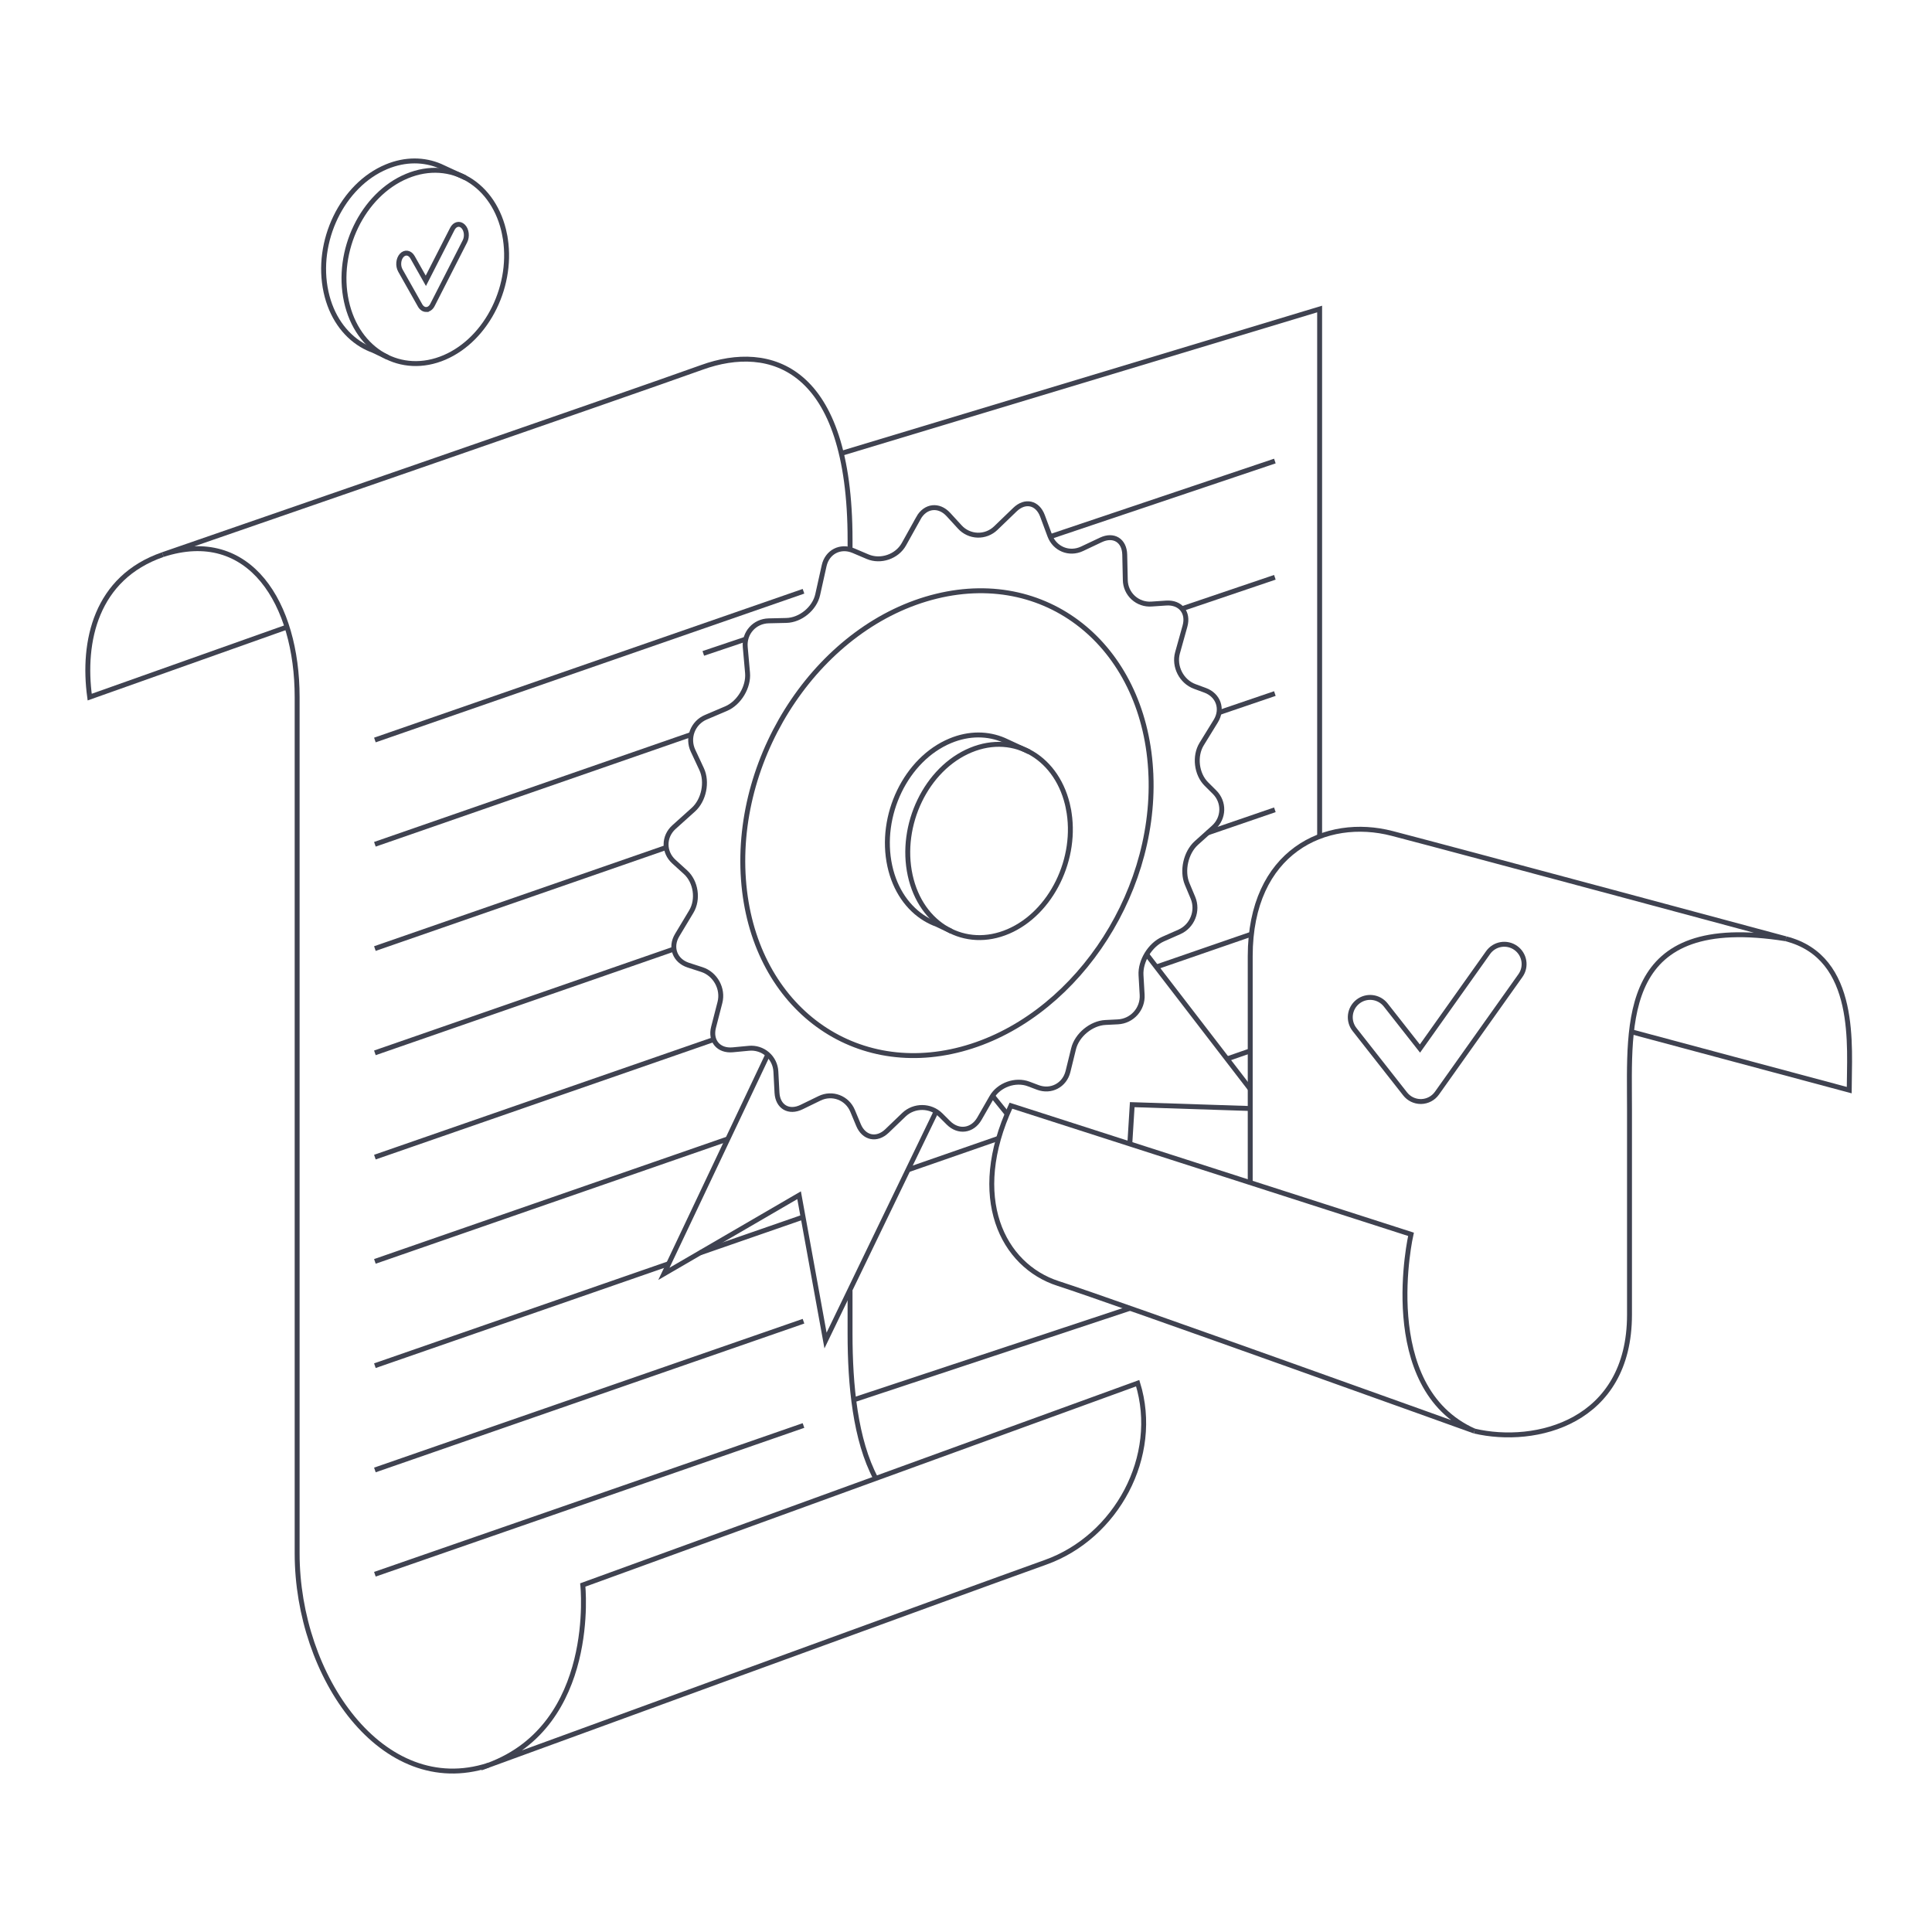
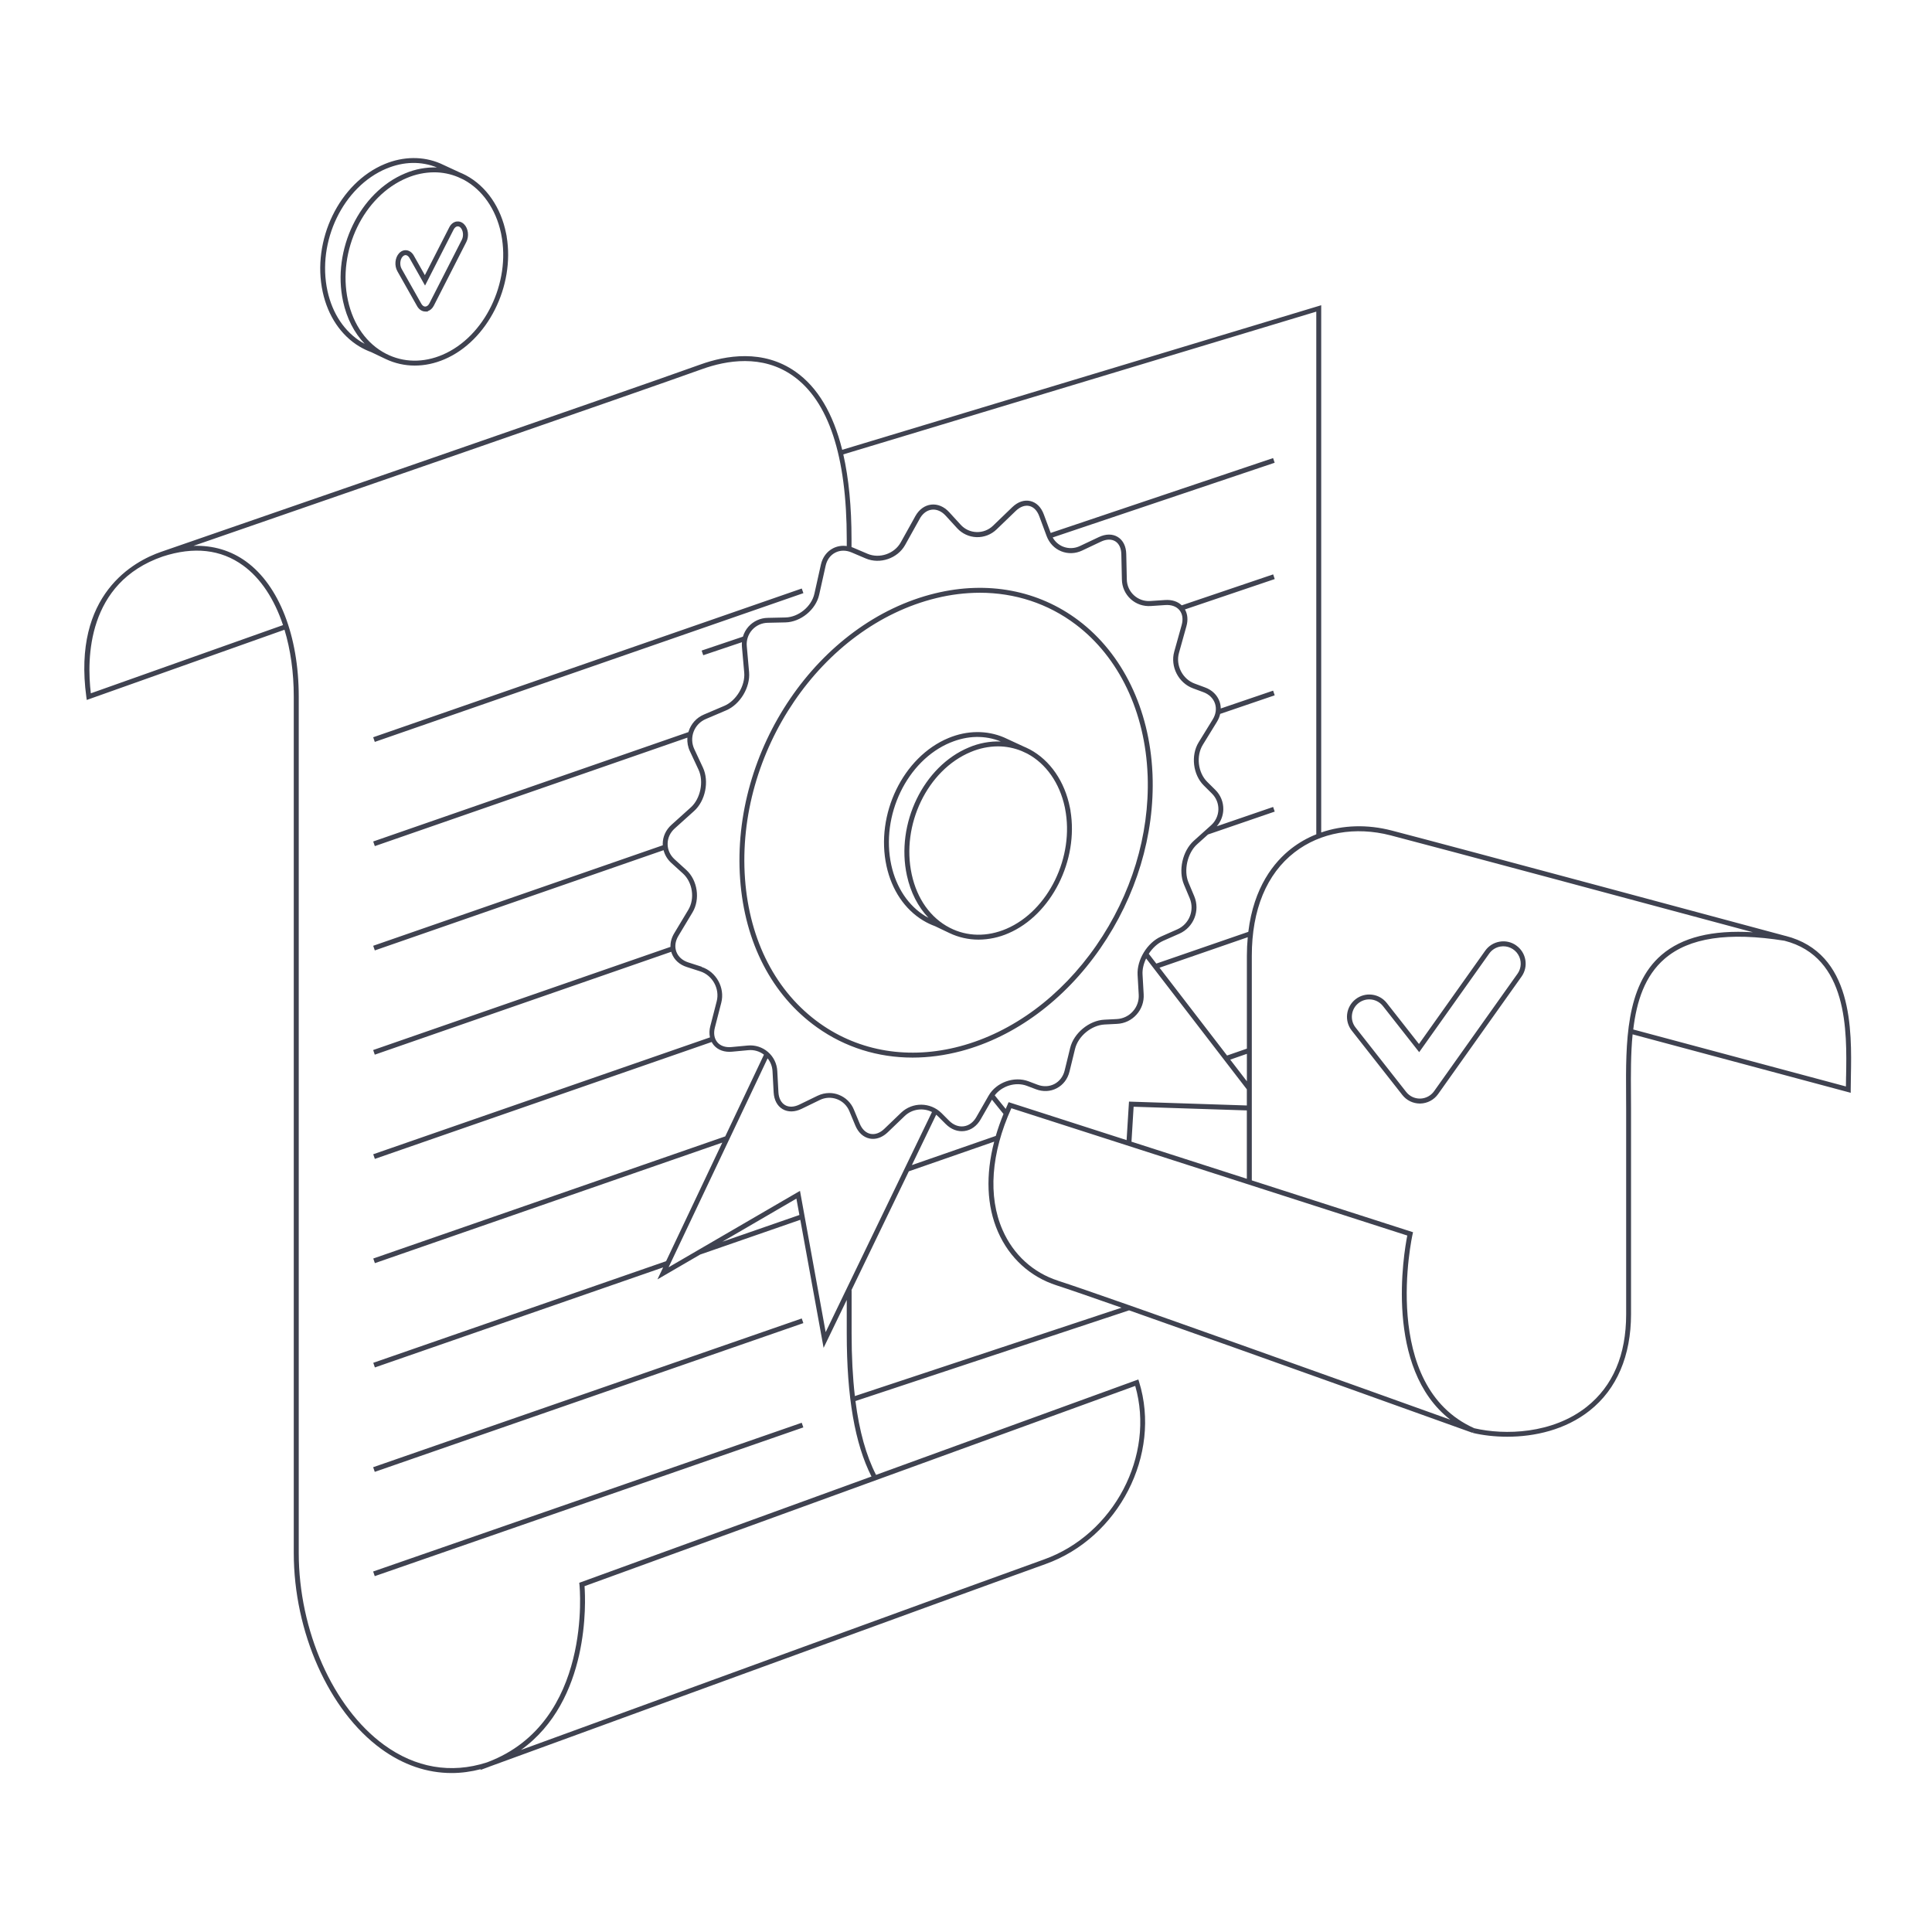
- <svg xmlns="http://www.w3.org/2000/svg" width="550" height="550" fill="none" viewBox="0 0 550 550">
-   <path stroke="#3F4250" stroke-miterlimit="10" stroke-width="1.4" d="m321.754 372.416-78.727 26.096m-3.524-269.442 136.169-41.1v150.334m-39.175-65.01 26.43-8.95m-15.903 38.514 15.903-5.419m-19.148 39.662 19.148-6.57m-33.928 44.814 27.148-9.376m-6.824 35.479 6.582-2.288m-97.423 33.861 25.769-8.957m224.14-56.812c20.698 5.262 18.04 30.965 18.04 43.084l-61.993-16.61" />
-   <path stroke="#3F4250" stroke-miterlimit="10" stroke-width="1.4" d="M419.723 407.392c17.41 4.078 44.162-2.423 44.162-33.121v-58.432c0-25.043-2.882-56.129 44.509-48.59 0 0-93.247-25.095-112.093-29.99-18.851-4.895-40.389 5.067-40.389 34.958v64.526M46.354 157.887c-19.107 6.596-22.979 24.761-20.823 40.564l56.18-19.947m160.282 188.922v12.334c0 14.517 1.492 30.188 7.315 41.122" />
-   <path stroke="#3F4250" stroke-miterlimit="10" stroke-width="1.4" d="M138.981 502.546c-30.158 9.695-54.391-25.311-54.391-60.317V198.447c0-26.561-13.464-48.642-38.236-40.564 0 0 134.094-46.314 153.483-53.313 19.386-7 42.159-.323 42.159 49.115v2.753" />
-   <path stroke="#3F4250" stroke-miterlimit="10" stroke-width="1.4" d="M138.981 502.546s138.582-50.622 158.686-57.801 32.67-30.159 26.21-50.982l-157.971 57.45s4.308 39.845-26.928 51.337zm-32.259-291.881 122.016-42.343M106.722 240.35l89.995-31.233m-89.995 60.922 82.881-28.765m-82.881 58.45 85.129-29.542m-85.129 59.228 96.474-33.481m-96.474 63.166 100.478-34.87m-7.931 32.439 29.469-10.226m-122.016 42.346 83.644-29.029m-83.644 58.714 122.016-42.346m-122.016 72.032 122.016-42.343m59.044-91.047 113.901 36.619s-9.962 43.622 18.04 56.008c0 0-102.589-36.89-118.477-42.005s-25.579-24.504-13.464-50.622Zm116.677-1.184a5.65 5.65 0 0 1-4.44-2.16l-14.414-18.341a5.644 5.644 0 0 1 .953-7.931 5.647 5.647 0 0 1 7.931.954l9.743 12.397 19.393-27.31a5.646 5.646 0 0 1 7.876-1.334 5.646 5.646 0 0 1 1.334 7.876l-23.771 33.473a5.65 5.65 0 0 1-4.469 2.376zM132.451 50.593l-6.464-2.989-.517-.238-.136-.062c-4.58-1.962-9.922-2.068-15.286.161C97.42 52.708 89.69 68.754 92.818 83.12c1.503 6.9 5.243 12.107 10.098 15.037l.051.03a19 19 0 0 0 3.267 1.557l4.129 1.969" />
-   <path stroke="#3F4250" stroke-miterlimit="10" stroke-width="1.4" d="M143.649 66.759c-2.827-14.311-15.253-21.839-27.801-16.628-12.628 5.243-20.357 21.288-17.23 35.654 3.095 14.194 15.621 21.256 27.944 15.961 12.247-5.261 19.877-20.845 17.083-34.987z" />
-   <path stroke="#3F4250" stroke-miterlimit="10" stroke-width="1.4" d="M121.315 88.11c-.674 0-1.312-.43-1.727-1.17l-5.61-9.933c-.751-1.327-.583-3.252.371-4.297.957-1.045 2.335-.814 3.087.517l3.791 6.714 7.546-14.788c.704-1.379 2.076-1.701 3.066-.722s1.221 2.889.52 4.264l-9.251 18.124c-.399.789-1.045 1.265-1.738 1.287h-.055zm140.148 59.363c1.965-3.523 5.8-3.971 8.525-.997l3.252 3.549a7.134 7.134 0 0 0 10.234.319l5.467-5.269c2.904-2.797 6.427-1.994 7.832 1.786l2.09 5.628c1.404 3.781 5.536 5.464 9.181 3.74l5.35-2.53c3.644-1.723 6.702.165 6.794 4.199l.161 7.227a6.96 6.96 0 0 0 7.48 6.834l4.166-.282c4.022-.271 6.427 2.68 5.342 6.567l-2.119 7.586c-1.086 3.883 1.122 8.203 4.906 9.596l2.944 1.085c3.784 1.394 5.152 5.346 3.036 8.778l-4.011 6.516c-2.116 3.436-1.507 8.573 1.356 11.414l2.296 2.281c2.86 2.845 2.746 7.377-.253 10.072l-4.906 4.408c-3 2.695-4.18 7.945-2.626 11.667l1.647 3.934c1.558 3.722-.191 8.096-3.88 9.721l-4.616 2.035c-3.692 1.628-6.523 6.251-6.288 10.277l.322 5.596c.231 4.026-2.874 7.487-6.904 7.689l-3.549.179c-4.03.202-8.111 3.572-9.072 7.491l-1.584 6.457c-.96 3.916-4.836 5.959-8.609 4.532l-2.592-.979c-3.773-1.422-8.503.275-10.509 3.773l-3.502 6.105c-2.005 3.498-5.984 4.03-8.836 1.181l-2.193-2.189c-2.856-2.849-7.572-2.893-10.479-.099l-4.807 4.616c-2.908 2.794-6.56 2.035-8.111-1.69l-1.683-4.041c-1.551-3.721-5.79-5.324-9.416-3.56l-5.126 2.493c-3.626 1.764-6.769-.088-6.981-4.114l-.316-5.991a7 7 0 0 0-7.685-6.637l-4.587.433c-4.015.378-6.479-2.508-5.474-6.413l1.822-7.073c1.005-3.905-1.313-8.118-5.148-9.361l-3.835-1.243c-3.836-1.243-5.277-5.089-3.201-8.547l4.029-6.71c2.076-3.458 1.335-8.507-1.65-11.22l-3.3-2.999c-2.984-2.714-2.973-7.139.026-9.834l5.511-4.958c2.999-2.695 4.059-7.894 2.354-11.55l-2.449-5.247a7.06 7.06 0 0 1 3.648-9.518l5.775-2.457c3.711-1.58 6.453-6.16 6.098-10.175l-.653-7.344c-.359-4.019 2.647-7.378 6.681-7.469l5.012-.114c4.033-.092 8.048-3.384 8.925-7.322l1.837-8.25c.876-3.938 4.631-5.867 8.341-4.29l4.041 1.716c3.711 1.576 8.356-.015 10.322-3.539l4.161-7.469z" />
-   <path stroke="#3F4250" stroke-miterlimit="10" stroke-width="1.4" d="m218.577 300.212-29.579 62.425 38.489-22.381 7.521 41.363 31.489-65.193m20.236.715-4.18-5.181m73.352 3.608-33.583-1.096-.689 11.176m4.788-53.966 29.484 38.324m-28.259-89.254c-1.364-35.758-28.549-58.946-61.032-51.026-32.857 8.012-57.599 44.477-54.967 80.663 2.574 35.428 30.492 56.705 62.081 48.279 31.243-8.334 55.256-42.892 53.922-77.916z" />
-   <path stroke="#3F4250" stroke-miterlimit="10" stroke-width="1.4" d="m292.945 214.009-6.465-2.989q-.258-.121-.517-.238l-.135-.062c-4.58-1.962-9.922-2.068-15.287.161-12.628 5.243-20.357 21.289-17.229 35.655 1.503 6.9 5.243 12.107 10.098 15.037l.051.029a19 19 0 0 0 3.267 1.558l4.129 1.969" />
-   <path stroke="#3F4250" stroke-miterlimit="10" stroke-width="1.4" d="M304.143 230.175c-2.827-14.311-15.254-21.839-27.801-16.628-12.628 5.243-20.357 21.288-17.23 35.654 3.095 14.194 15.62 21.256 27.944 15.961 12.247-5.261 19.877-20.845 17.083-34.987zM200.215 186.01l12.092-4.07m150.62-50.692-63.94 21.52" />
+ <svg xmlns="http://www.w3.org/2000/svg" width="240" height="240" fill="none" viewBox="0 0 240 240">
+   <g class="learning">
+     <path fill="#3F4250" fill-rule="evenodd" d="M44.663 43.049a8.4 8.4 0 0 0 1.453.694l1.802.86a8.4 8.4 0 0 0 3.6.81c1.244 0 2.487-.261 3.718-.789 5.34-2.295 8.736-9.072 7.702-15.242h.008l-.074-.367c-.641-3.246-2.457-5.882-4.987-7.235l-.035-.017q-.018-.008-.035-.018l-.07-.035q-.306-.157-.62-.283L54.7 20.305c-2.142-.916-4.595-.89-6.908.07-5.646 2.343-9.098 9.478-7.701 15.906.65 2.98 2.264 5.38 4.568 6.772l.005-.004ZM62.23 28.937l.039.196c1.187 6-2.077 12.694-7.274 14.928-2.392 1.03-4.892.986-7.043-.118-2.387-1.226-4.067-3.582-4.73-6.628-1.34-6.153 1.95-12.978 7.335-15.212a8.8 8.8 0 0 1 3.373-.698c1.026 0 2.03.2 2.972.593l.576.267q.059.031.117.056c2.313 1.24 3.998 3.644 4.635 6.616m-14.204-7.999c2.134-.886 4.294-.925 6.258-.135a9.3 9.3 0 0 0-3.963.737c-5.646 2.344-9.098 9.478-7.702 15.906.459 2.107 1.384 3.9 2.68 5.258l-.058-.03a6 6 0 0 1-.291-.158c-2.139-1.291-3.653-3.552-4.268-6.366-1.34-6.153 1.95-12.973 7.335-15.212zm173.786 95.328-.226-.061-.003-.001c-3.305-.889-40.873-11-48.687-13.029-3.05-.794-6.092-.689-8.771.236V37.917l-59.503 17.96c-1.125-4.524-3.058-7.78-5.799-9.704-4.014-2.819-8.653-2.038-11.838-.886-8.361 3.02-66.384 23.062-66.97 23.263-3.372 1.165-11.03 5.254-9.29 18.03l.053.371 24.563-8.723c.746 2.466 1.152 5.276 1.152 8.304V192.91c0 9.827 4.36 19.606 10.844 24.332 2.74 1.998 5.712 3.011 8.766 3.011 1.205 0 2.422-.166 3.644-.485l-.079.109.969-.357.063-.023.025-.01.037-.015.032-.014c3.452-1.261 60.633-22.145 69.085-25.165 9.098-3.251 14.422-13.61 11.625-22.625l-.096-.306-32.583 11.852c-1.227-2.391-2.077-5.428-2.557-9.172l33.992-11.267c15.133 5.319 42.323 15.094 42.672 15.22l.088-.218-.053.227c1.239.292 2.706.471 4.272.471 3.378 0 7.213-.842 10.246-3.251 3.356-2.662 5.127-6.798 5.127-11.974v-25.496q.002-.883-.008-1.785c-.018-2.522-.031-5.079.205-7.479l27.093 7.261v-.397c0-.498.009-1.052.022-1.645.109-5.725.288-15.312-8.12-17.451l.008.009Zm-58.298-77.524v64.9a12.7 12.7 0 0 0-3.076 1.75c-2.169 1.68-4.691 4.796-5.368 10.364l-11.428 3.944-.938-1.217c.462-.707 1.091-1.3 1.789-1.61l2.016-.89a3.58 3.58 0 0 0 1.85-4.639l-.72-1.715c-.624-1.492-.135-3.665 1.069-4.748l1.353-1.217 8.291-2.845-.201-.576-6.999 2.4c.506-.585.79-1.305.812-2.077a3.3 3.3 0 0 0-.995-2.448l-1.004-.995c-1.156-1.148-1.401-3.212-.545-4.604l1.749-2.845c.197-.318.332-.654.406-.99l6.773-2.309-.197-.58-6.506 2.217a2.6 2.6 0 0 0-.144-.851c-.284-.816-.925-1.445-1.811-1.768l-1.283-.475c-1.51-.554-2.387-2.27-1.95-3.818l.925-3.312c.218-.777.148-1.501-.184-2.082l11.154-3.774-.196-.58-11.355 3.844c-.506-.485-1.23-.716-2.068-.66l-1.82.123a2.72 2.72 0 0 1-2.046-.707 2.72 2.72 0 0 1-.89-1.977l-.07-3.155c-.022-.96-.393-1.706-1.047-2.112-.655-.401-1.488-.401-2.357.01l-2.334 1.103a2.62 2.62 0 0 1-2.125.079 2.58 2.58 0 0 1-1.275-1.135l27.574-9.281-.196-.58-27.626 9.298-.856-2.304c-.331-.899-.929-1.488-1.684-1.658s-1.545.1-2.234.764l-2.387 2.3a2.8 2.8 0 0 1-2.042.79 2.77 2.77 0 0 1-1.986-.917l-1.418-1.55c-.641-.702-1.44-1.034-2.243-.942-.803.096-1.501.602-1.968 1.436l-.249.454-1.562 2.805c-.785 1.41-2.631 2.043-4.119 1.414l-1.763-.75-.074-.029-.075-.028-.082-.03v-.978c0-4.036-.345-7.55-1.021-10.534l58.743-17.73zm-22.957 103.082.266-4.342 14.064.458v8.492l-14.334-4.608zm-16.857-.716-10.424 3.622 3.019-6.257q.12.096.231.205l.956.955c.672.672 1.492.978 2.322.869.829-.109 1.544-.624 2.016-1.449l1.405-2.448 1.431 1.776a28 28 0 0 0-.956 2.723zm-24.323 6.825-16.32 9.491 12.297-25.951c.367.45.58 1.004.611 1.602l.14 2.614c.052.955.445 1.697 1.112 2.09.668.393 1.51.38 2.37-.039l2.238-1.087a2.685 2.685 0 0 1 3.692 1.396l.733 1.763c.367.882.995 1.458 1.767 1.619q.216.045.432.044c.633 0 1.27-.284 1.833-.82l2.099-2.016c.925-.891 2.304-1.052 3.395-.502l-13.209 27.347-3.19-17.555zm-.074 2.998-9.574 3.321 9.203-5.355.371 2.03zm-12.13-30.838-1.676-.541c-.72-.231-1.244-.703-1.475-1.318-.232-.619-.144-1.313.244-1.963l1.759-2.928c.981-1.632.632-4.002-.777-5.28l-1.44-1.31c-.567-.514-.877-1.195-.873-1.924 0-.724.314-1.405.882-1.916l2.404-2.164c1.405-1.261 1.898-3.683 1.1-5.398l-1.07-2.29a2.775 2.775 0 0 1 1.436-3.744l2.522-1.074c1.737-.738 3.011-2.867 2.845-4.748l-.283-3.203a2.657 2.657 0 0 1 2.618-2.928l2.186-.048c1.894-.043 3.775-1.584 4.185-3.434l.803-3.6c.166-.742.589-1.322 1.195-1.632.607-.314 1.327-.323 2.025-.026l1.763.75c1.763.751 3.958 0 4.892-1.675l1.902-3.412c.362-.563.856-.908 1.414-.974.607-.07 1.218.197 1.724.751l1.418 1.55a3.417 3.417 0 0 0 4.9.153l2.387-2.3c.537-.516 1.13-.734 1.676-.612.545.122.986.576 1.243 1.274l.912 2.457c.328.877.969 1.554 1.807 1.894s1.767.31 2.614-.092l2.334-1.104c.672-.318 1.301-.331 1.772-.043.471.292.742.86.755 1.606l.07 3.154a3.35 3.35 0 0 0 1.091 2.418c.68.62 1.571.925 2.5.864l1.82-.122c.746-.048 1.365.179 1.745.641.375.463.471 1.117.271 1.837l-.925 3.312c-.52 1.85.528 3.893 2.33 4.556l1.283.475c.711.262 1.226.76 1.444 1.397s.122 1.344-.275 1.99l-1.75 2.845c-.995 1.619-.711 4.019.637 5.358l1 .995a2.7 2.7 0 0 1 .816 1.999 2.72 2.72 0 0 1-.912 1.955l-2.143 1.924c-1.401 1.257-1.95 3.696-1.222 5.437l.72 1.715a2.97 2.97 0 0 1-1.536 3.844l-2.016.891c-1.723.759-3.037 2.906-2.928 4.782l.14 2.444a2.83 2.83 0 0 1-.733 2.081 2.85 2.85 0 0 1-1.99.952l-1.549.078c-1.89.096-3.792 1.667-4.242 3.5l-.689 2.819c-.183.741-.633 1.331-1.265 1.667-.633.331-1.375.366-2.091.096l-1.13-.428c-1.785-.672-4.01.126-4.957 1.78l-1.527 2.666c-.375.655-.93 1.061-1.567 1.144s-1.278-.162-1.811-.694l-.955-.956a3.6 3.6 0 0 0-5.001-.048l-2.099 2.016c-.541.52-1.152.738-1.719.62s-1.039-.563-1.327-1.252l-.733-1.763a3.3 3.3 0 0 0-1.889-1.842 3.2 3.2 0 0 0-1.161-.214c-.502 0-1.004.118-1.475.345l-2.239 1.087c-.672.327-1.309.349-1.793.061s-.777-.856-.816-1.597l-.14-2.614a3.35 3.35 0 0 0-1.16-2.383 3.35 3.35 0 0 0-2.527-.798l-2.003.187c-.746.07-1.37-.139-1.754-.593s-.497-1.1-.31-1.824l.794-3.085c.48-1.863-.62-3.858-2.448-4.451l.022-.022Zm38.015 17.075a13 13 0 0 0-.161.363l-.096.222-1.362-1.685c.895-1.178 2.601-1.706 3.993-1.182l1.13.427c.877.332 1.798.288 2.588-.13.79-.415 1.348-1.148 1.575-2.06l.69-2.819c.388-1.593 2.042-2.954 3.678-3.037l1.549-.079a3.44 3.44 0 0 0 2.413-1.152 3.45 3.45 0 0 0 .886-2.526l-.139-2.444c-.04-.654.13-1.353.445-2.003l12.51 16.259v2.003l-14.64-.48-.297 4.783-14.653-4.713-.113.244zm29.704-2.845-2.069-2.692 2.069-.72zm0-15.596v11.538l-2.462.855-8.391-10.909 10.962-3.788a25 25 0 0 0-.109 2.3zm-143.608-32.6c-.519-4.307-.484-13.746 8.933-16.997 3.866-1.26 7.226-.886 9.988 1.122 2.182 1.584 3.875 4.167 4.953 7.4l-23.874 8.474ZM129.68 193.724c-7.304 2.61-51.006 18.563-64.965 23.66 8.587-6.149 8.037-18.467 7.898-20.344l68.409-24.877c2.491 8.64-2.645 18.454-11.342 21.561m-57.722 2.906.026.24c.018.17 1.685 17.071-11.397 22.024l-.053.019-.034.013-.062.02c-4.42 1.418-8.823.659-12.737-2.195-6.336-4.617-10.59-14.199-10.59-23.839V86.537c0-7.536-2.444-13.811-6.542-16.783-1.89-1.37-4.102-2.025-6.532-1.946 13.139-4.543 56.06-19.383 63.163-21.95 3.05-1.099 7.484-1.854 11.28.813 4.451 3.124 6.707 9.966 6.707 20.334v.83a2.8 2.8 0 0 0-1.701.274c-.773.397-1.31 1.122-1.515 2.042l-.803 3.6c-.353 1.593-1.972 2.92-3.604 2.954l-2.186.048a3.27 3.27 0 0 0-2.4 1.091c-.327.363-.554.79-.69 1.244l-5.127 1.728.197.58 4.808-1.619a3.6 3.6 0 0 0 0 .572l.284 3.203c.144 1.606-.99 3.5-2.474 4.132l-2.522 1.074a3.35 3.35 0 0 0-1.908 2.094l-.011.034-.011.034-.008.024-39.155 13.588.2.576 38.828-13.475a3.36 3.36 0 0 0 .315 1.69l1.069 2.29c.68 1.462.244 3.604-.956 4.682l-2.404 2.165c-.698.628-1.082 1.466-1.087 2.369q.002.087.009.175L46.36 117.488l.2.576 35.87-12.45a3.23 3.23 0 0 0 .969 1.589l1.44 1.309c1.204 1.095 1.5 3.12.663 4.512l-1.759 2.928c-.322.541-.475 1.113-.453 1.671l-36.934 12.816.2.576 36.83-12.781q.026.106.065.205c.297.794.956 1.397 1.859 1.685l1.676.541c1.527.493 2.443 2.164 2.046 3.718l-.794 3.085a3 3 0 0 0-.044 1.4l-41.83 14.518.201.576 41.843-14.522c.074.14.162.279.266.401.52.607 1.327.895 2.278.803l2.003-.187a2.74 2.74 0 0 1 1.946.558l-4.808 10.15-43.724 15.172.2.576 43.157-14.976-6.982 14.732-36.375 12.624.2.576 35.809-12.428-.707 1.488 5.306-3.085 12.44-4.315 2.894 15.905 2.875-5.952v4.163c0 7.89 1.008 13.706 3.072 17.773l-36.296 13.2zm34.237-23.201c-.27-2.326-.405-4.909-.405-7.776v-5.381h-.022l7.13-14.766 10.604-3.687c-1.078 4.128-.934 7.998.475 11.21 1.414 3.229 3.993 5.585 7.27 6.641 1.383.445 4.298 1.453 8.073 2.776l-33.125 10.978zm25.244-14.335c-3.107-.999-5.559-3.238-6.899-6.305-1.828-4.176-1.436-9.535 1.095-15.12l49.183 15.814c-.428 2.164-2.889 16.485 5.341 22.874-10.141-3.639-42.908-15.391-48.72-17.258zm70.569 4.168c0 5.048-1.65 8.914-4.896 11.493-4.259 3.378-10.181 3.548-13.968 2.667-11.817-5.254-7.715-23.891-7.672-24.079l.062-.271-20.03-6.44v-27.901c0-5.721 1.838-10.168 5.307-12.851 3.203-2.479 7.553-3.242 11.934-2.108 6.443 1.673 33.131 8.844 44.136 11.801l.871.234c-5.071-.301-8.806.633-11.354 2.819-4.482 3.849-4.438 11.022-4.399 17.354l.002.53.002.368v.002q.005.445.005.88zm27.316-29.555-.001.078q-.015.624-.016 1.178l-26.418-7.077c.419-3.531 1.445-6.677 3.914-8.798 3.033-2.605 7.899-3.333 14.863-2.229 7.937 2.02 7.767 11.301 7.662 16.848zm-129.725-60.6L46.358 91.585l.2.577L99.8 73.684zM46.355 182.262l53.24-18.478.201.578-53.241 18.478zm53.238-5.522-53.24 18.478.2.577 53.24-18.478zm86.696-59.763a2.74 2.74 0 0 1 2.068.472v.004a2.77 2.77 0 0 1 .655 3.862l-10.373 14.605a2.79 2.79 0 0 1-2.19 1.165h-.066a2.76 2.76 0 0 1-2.177-1.06l-6.288-8.003a2.76 2.76 0 0 1-.572-2.042 2.76 2.76 0 0 1 1.039-1.846 2.75 2.75 0 0 1 2.042-.572 2.75 2.75 0 0 1 1.846 1.039l3.997 5.088 8.225-11.586a2.75 2.75 0 0 1 1.794-1.126m-8.147 18.585 10.372-14.605v.004a2.162 2.162 0 0 0-2.12-3.381 2.14 2.14 0 0 0-1.401.877l-8.697 12.248-4.503-5.729a2.15 2.15 0 0 0-1.702-.829c-.48 0-.947.161-1.331.462a2.15 2.15 0 0 0-.811 1.44c-.07.572.087 1.139.445 1.593l6.288 8.003c.41.524 1.029.825 1.697.825h.061a2.18 2.18 0 0 0 1.702-.908M55.812 28.234c.2-.397.528-.654.894-.716l.01.005c.335-.052.662.06.928.323.529.523.65 1.497.284 2.216l-4.036 7.907c-.175.345-.445.585-.75.681v.048h-.306c-.406 0-.786-.249-1.021-.667l-2.448-4.334c-.397-.693-.306-1.675.2-2.23.258-.283.59-.418.93-.38.362.04.694.28.907.66l1.375 2.435zm-2.474 9.456 4.036-7.911c.244-.485.166-1.17-.17-1.506-.122-.122-.266-.174-.402-.152-.174.03-.336.17-.45.392l-3.551 6.96-1.933-3.425c-.118-.205-.28-.336-.445-.354-.14-.017-.284.049-.41.184-.328.358-.384 1.056-.123 1.518l2.448 4.333c.118.21.284.34.454.354h.035c.205-.005.388-.153.51-.393Zm48.161 89.939c3.482 2.479 7.562 3.749 11.865 3.749 1.981 0 4.01-.271 6.052-.812 6.668-1.78 12.803-6.31 17.267-12.755 4.468-6.449 6.772-14.103 6.489-21.552l-.013-.292c-.376-7.89-3.705-14.758-9.164-18.882-4.988-3.766-11.319-4.966-17.834-3.377-14.522 3.539-25.383 19.475-24.218 35.515.571 7.89 3.966 14.427 9.556 18.406m14.806-53.328a23 23 0 0 1 5.411-.668c4.363 0 8.47 1.34 11.908 3.937 5.38 4.062 8.636 10.882 8.937 18.71l.009.193c.231 7.261-2.034 14.705-6.389 20.989-4.385 6.327-10.394 10.769-16.922 12.51-6.292 1.68-12.476.668-17.407-2.84-5.437-3.875-8.74-10.25-9.303-17.952-1.147-15.762 9.509-31.405 23.756-34.879m-.153 40.752a8.3 8.3 0 0 1-1.453-.694h-.004c-2.304-1.392-3.919-3.792-4.569-6.772-1.401-6.428 2.051-13.562 7.697-15.906 2.313-.96 4.77-.986 6.908-.07l2.426 1.122q.314.13.62.288l.07.035.03.014.044.02c2.531 1.354 4.346 3.99 4.988 7.236l.074.366h-.009c1.034 6.171-2.361 12.947-7.702 15.243a9.35 9.35 0 0 1-3.718.789 8.4 8.4 0 0 1-3.6-.811zm16.154-14.609-.039-.201v.004c-.637-2.976-2.321-5.376-4.634-6.615a1 1 0 0 0-.114-.057l-.584-.27a7.8 7.8 0 0 0-2.968-.59 8.8 8.8 0 0 0-3.373.699c-5.384 2.234-8.675 9.059-7.335 15.211.663 3.046 2.343 5.403 4.73 6.629 2.147 1.104 4.652 1.147 7.043.118 5.197-2.235 8.461-8.928 7.274-14.928m-7.985-8.335c-1.964-.79-4.124-.75-6.258.135h-.008c-5.385 2.235-8.675 9.059-7.336 15.212.616 2.815 2.13 5.075 4.268 6.367.099.058.194.107.292.158l.057.029c-1.296-1.357-2.221-3.15-2.679-5.258-1.396-6.428 2.055-13.562 7.702-15.905a9.3 9.3 0 0 1 3.962-.738" class="Union" clip-rule="evenodd" />
+   </g>
</svg>
